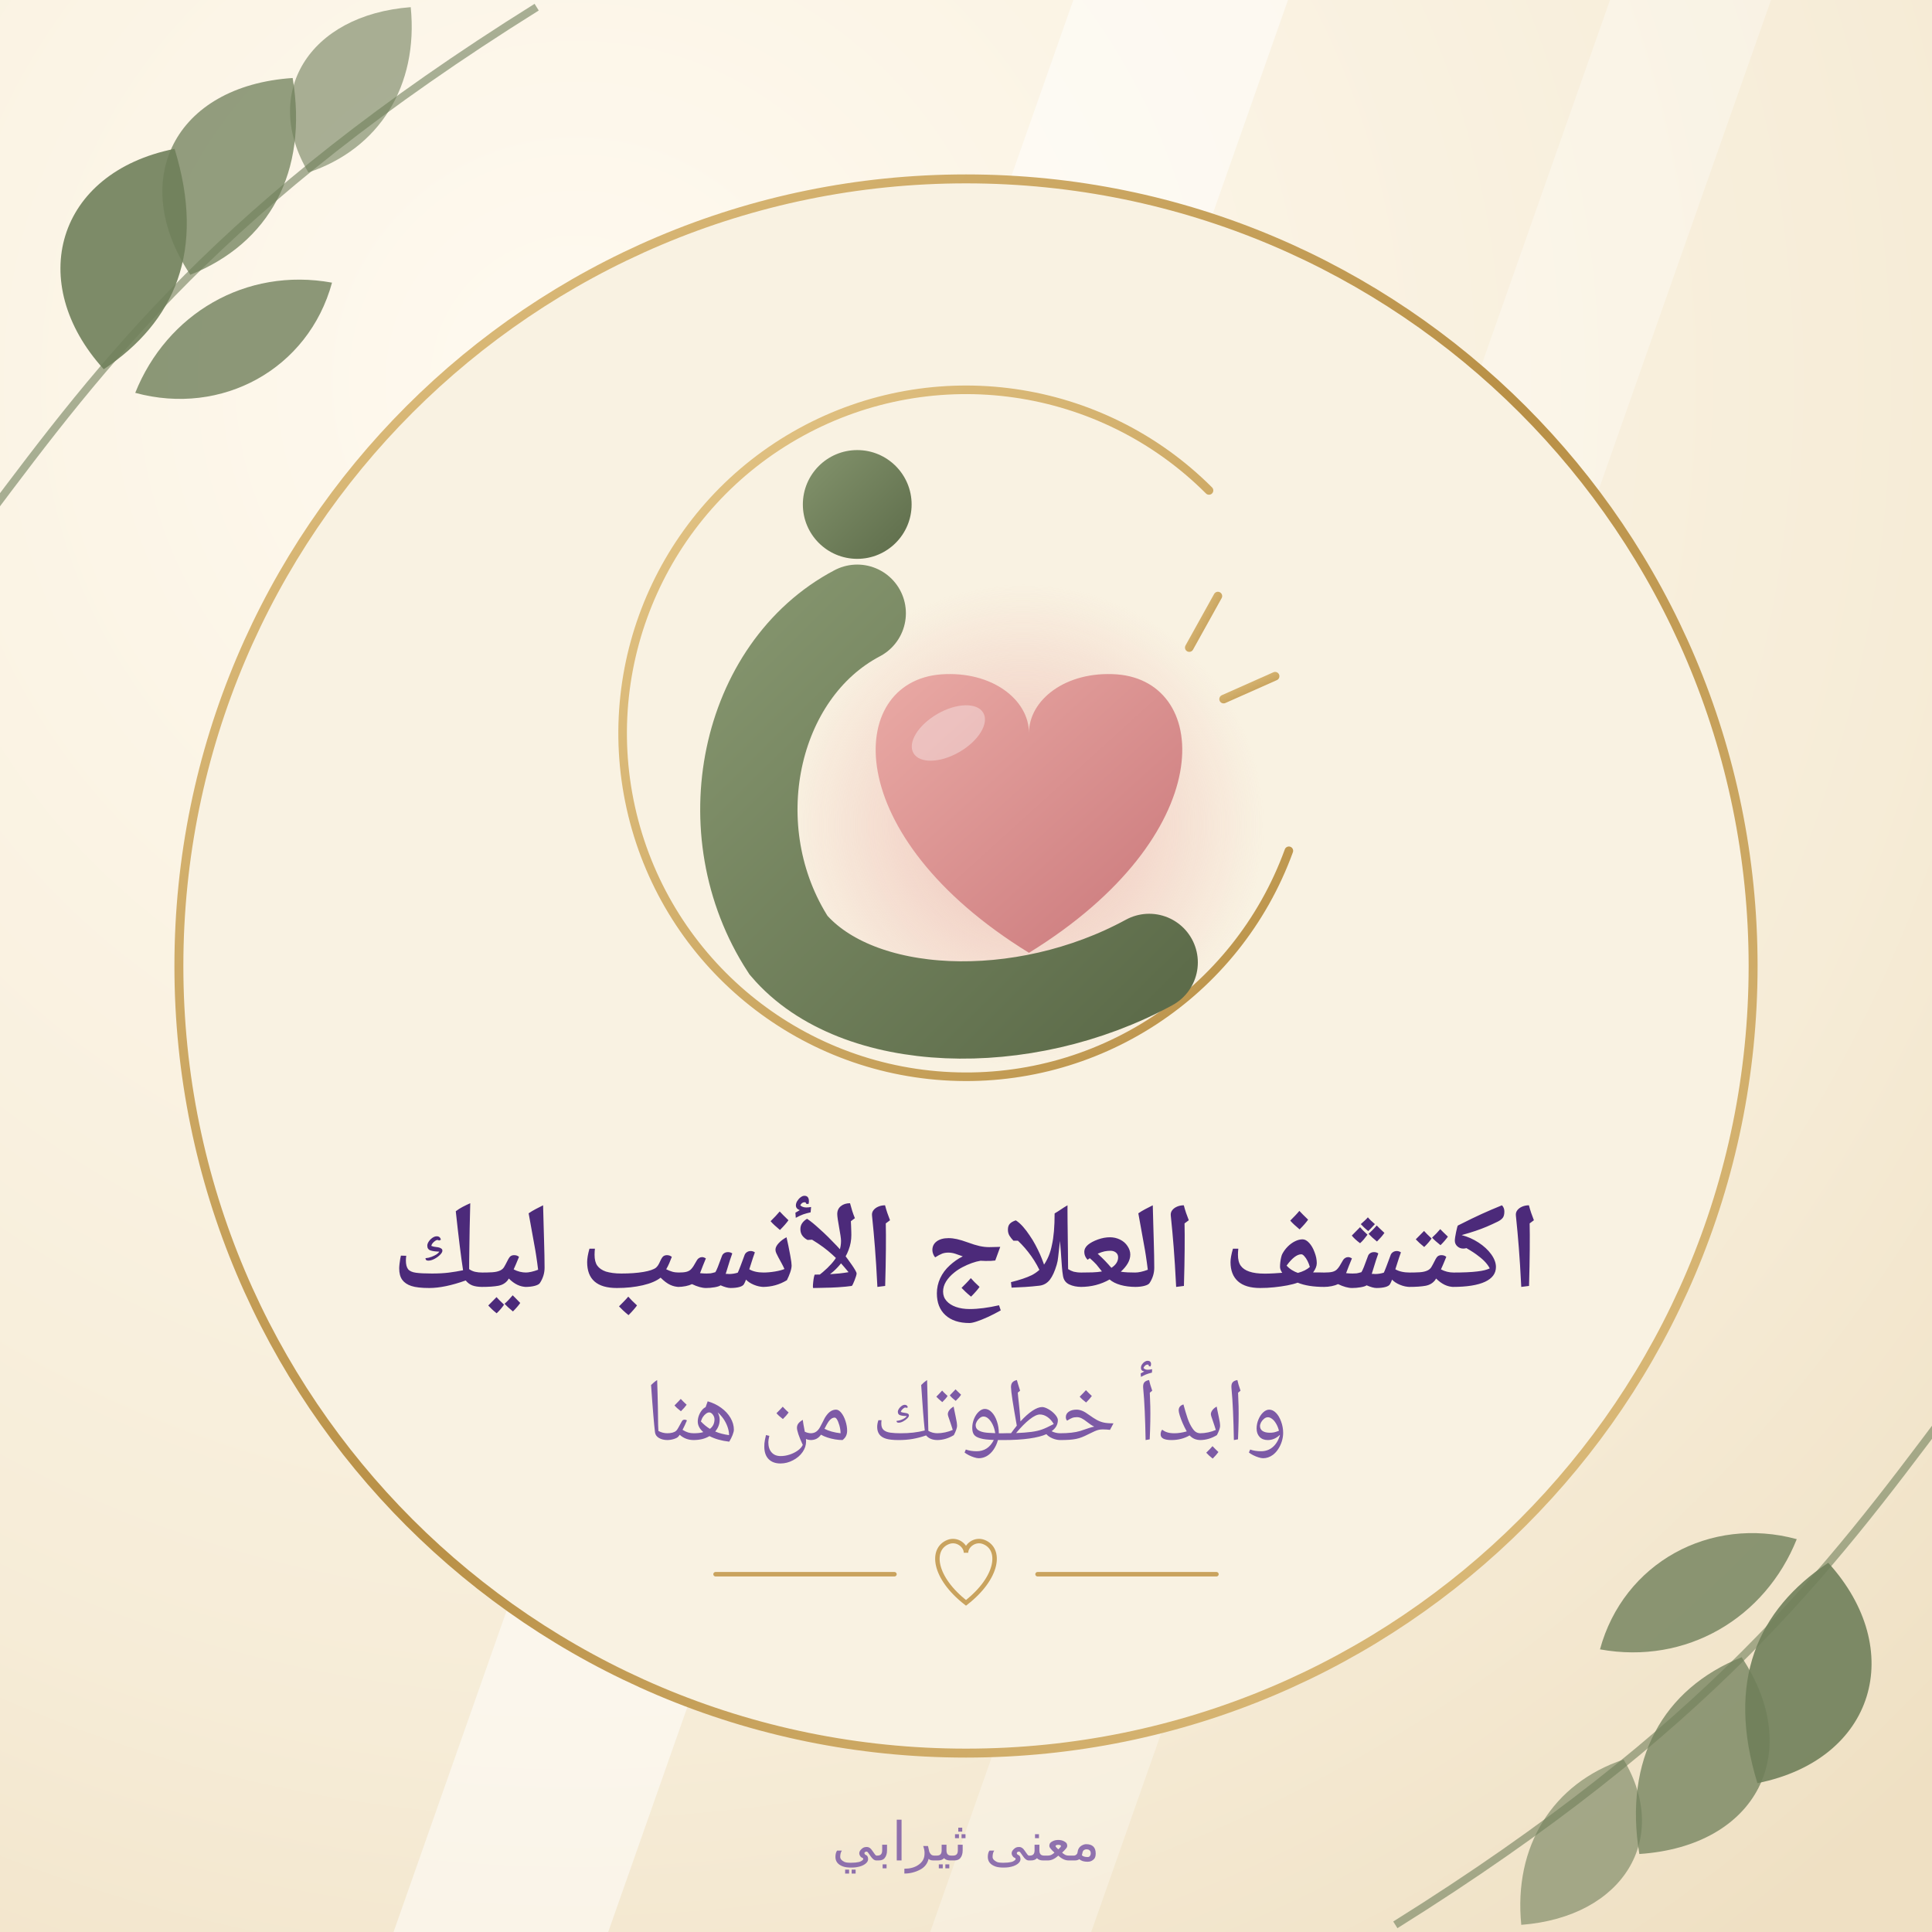
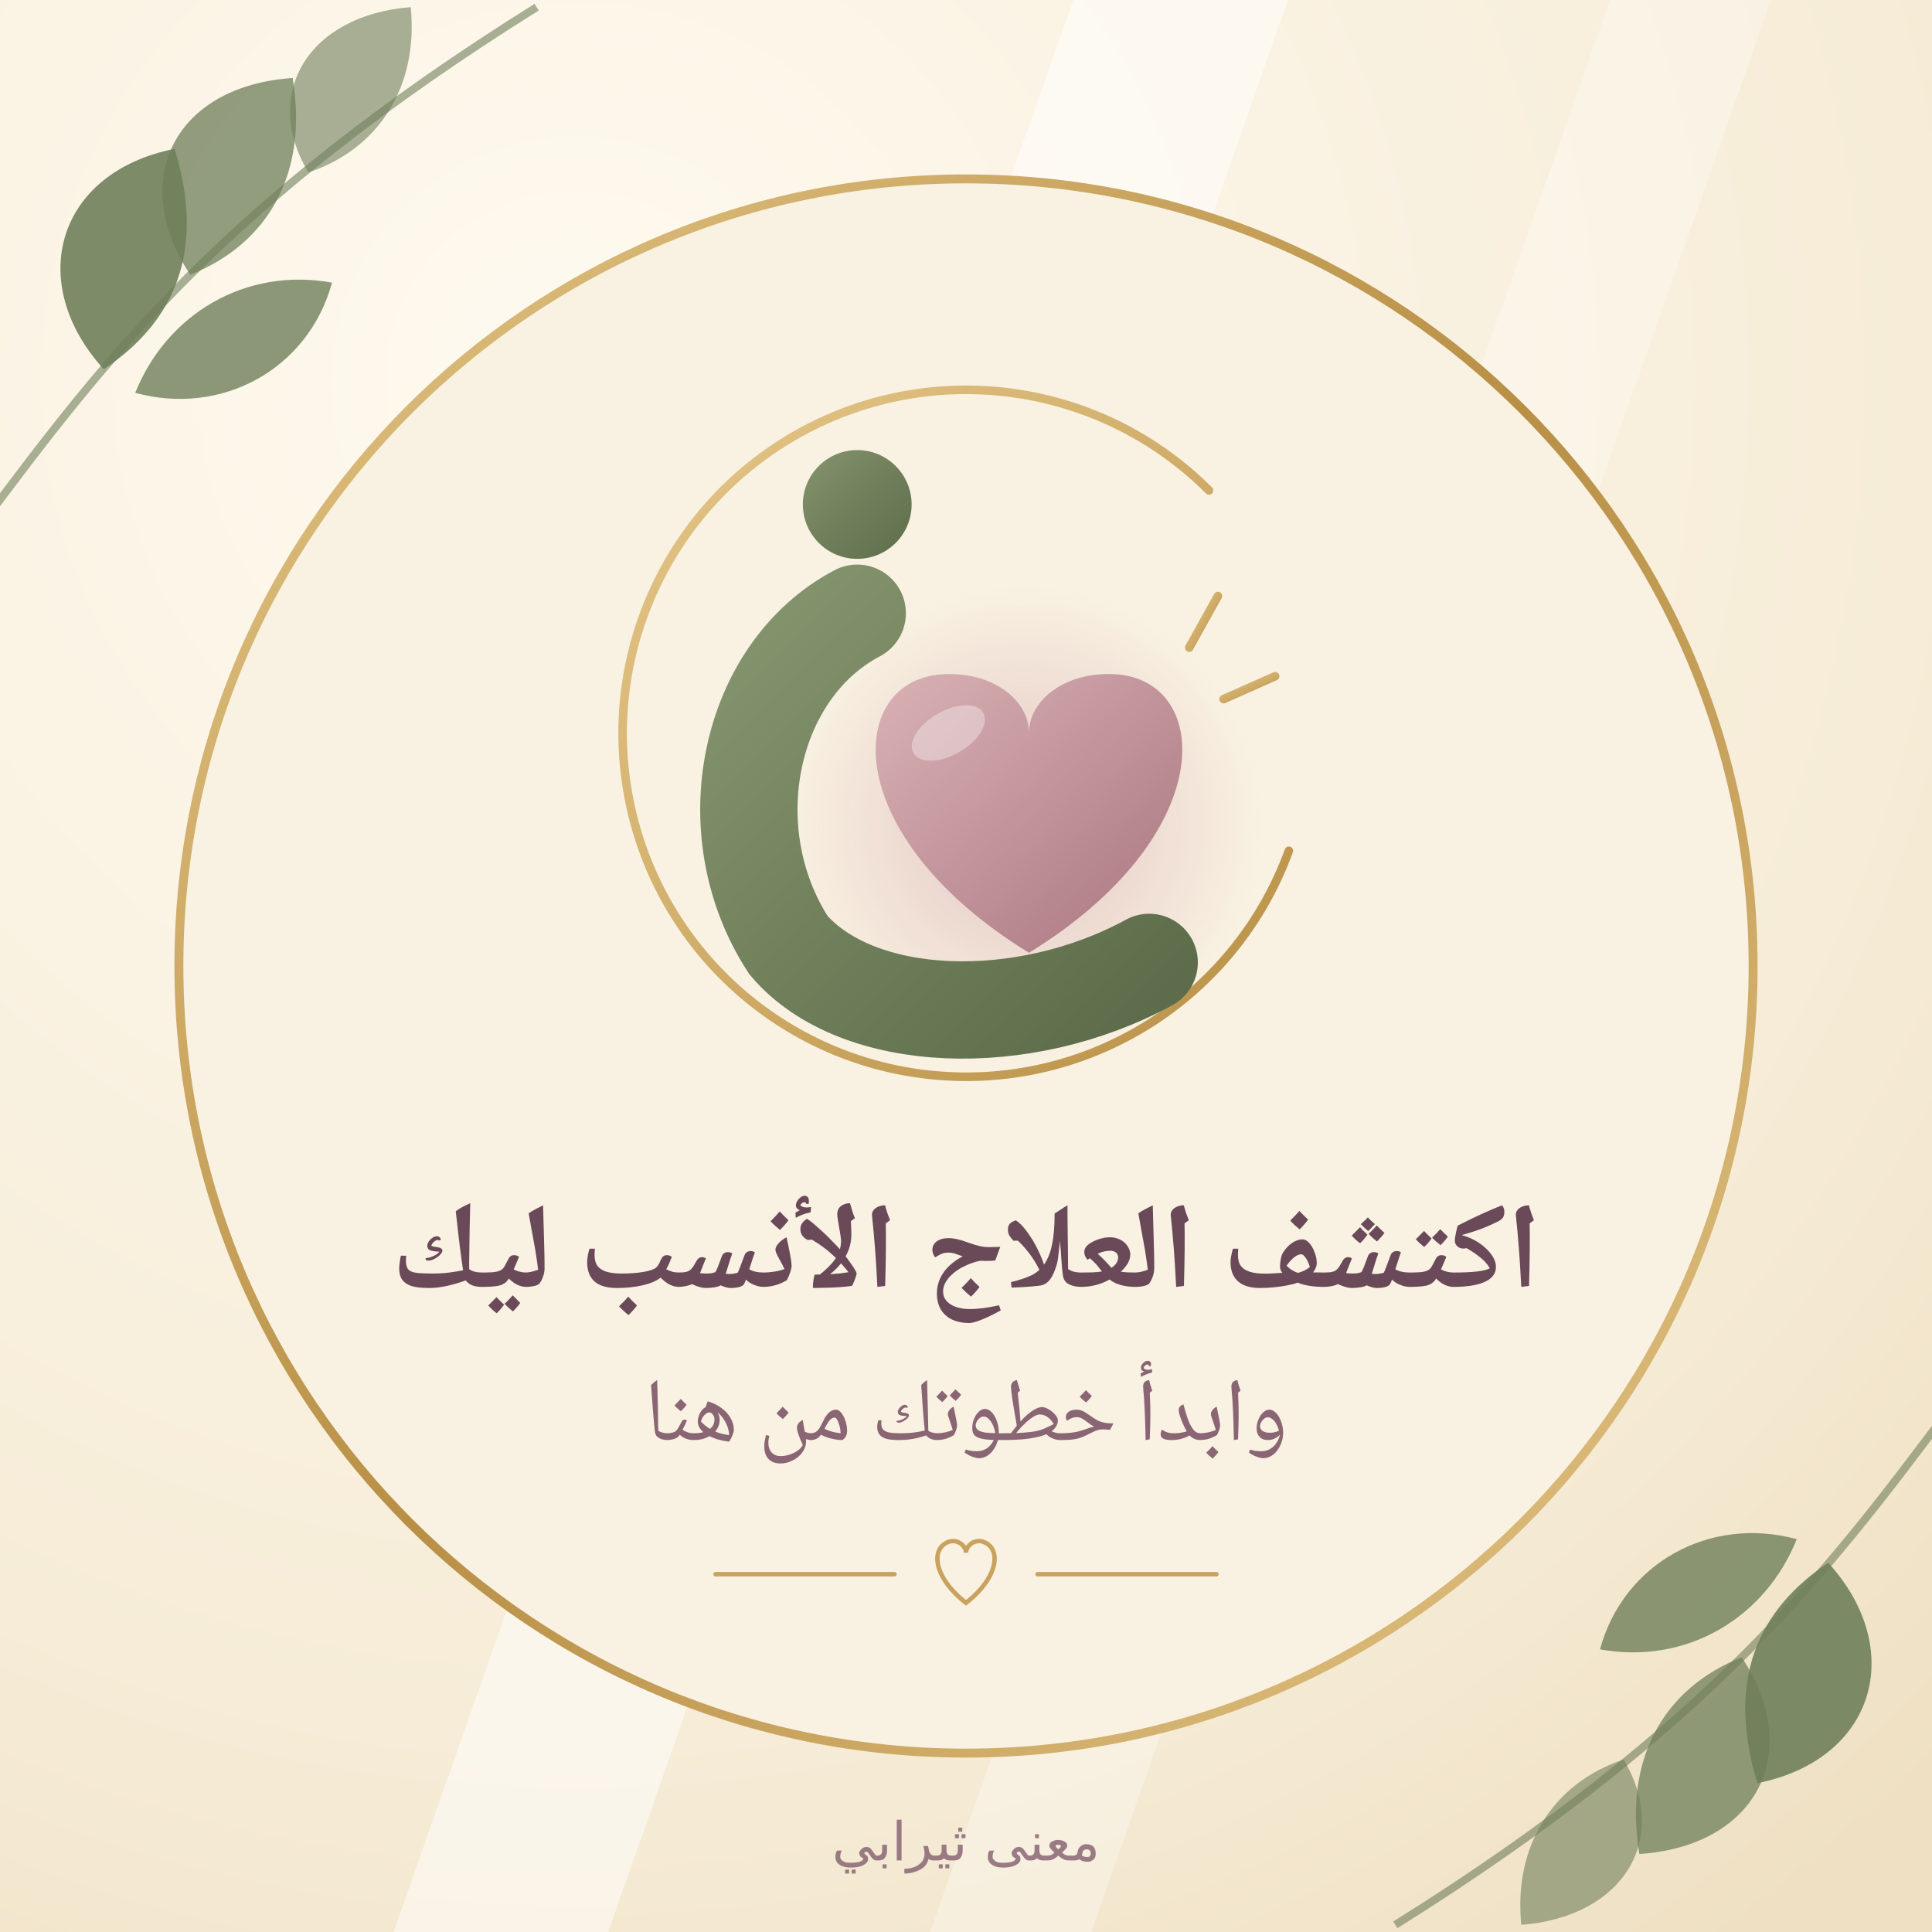
<svg xmlns="http://www.w3.org/2000/svg" viewBox="0 0 1080 1080" width="1080" height="1080" role="img" aria-label="بوستر معنى ثيرابي — اكتشف العلاج الأنسب ليك">
  <defs>
    <radialGradient id="bg" cx=".3" cy=".2" r="1">
      <stop offset="0" stop-color="#fffaf0" />
      <stop offset=".7" stop-color="#f6ecd7" />
      <stop offset="1" stop-color="#efe0c3" />
    </radialGradient>
    <linearGradient id="gold" x1="0" y1="0" x2="1" y2="1">
      <stop offset="0" stop-color="#e6c88a" />
      <stop offset=".5" stop-color="#b88f45" />
      <stop offset="1" stop-color="#e6c88a" />
    </linearGradient>
  </defs>
  <rect width="1080" height="1080" fill="url(#bg)" />
  <g opacity=".5" fill="#fff">
    <path d="M600 0h120l-380 1080h-120z" />
    <path d="M900 0h90l-380 1080h-90z" opacity=".6" />
  </g>
  <circle cx="540" cy="540" r="440" fill="#f9f2e2" stroke="url(#gold)" stroke-width="5" />
  <g transform="translate(-30 -40) scale(2.2)">
    <g fill="#6f7f5a">
      <path d="M40 112 C 20 90 28 62 58 56 C 66 82 58 100 40 112Z" opacity=".9" />
      <path d="M62 88 C 46 64 58 40 88 38 C 92 62 82 80 62 88Z" opacity=".75" />
      <path d="M92 62 C 80 42 92 22 118 20 C 120 40 110 56 92 62Z" opacity=".6" />
      <path d="M48 118 C 70 124 92 112 98 90 C 76 86 56 98 48 118Z" opacity=".8" />
    </g>
    <path d="M10 150 C 40 110 70 70 150 20" fill="none" stroke="#6f7f5a" stroke-width="2" opacity=".6" />
  </g>
  <g transform="translate(1110 1120) rotate(180) scale(2.2)">
    <g fill="#6f7f5a">
      <path d="M40 112 C 20 90 28 62 58 56 C 66 82 58 100 40 112Z" opacity=".9" />
      <path d="M62 88 C 46 64 58 40 88 38 C 92 62 82 80 62 88Z" opacity=".75" />
      <path d="M92 62 C 80 42 92 22 118 20 C 120 40 110 56 92 62Z" opacity=".6" />
      <path d="M48 118 C 70 124 92 112 98 90 C 76 86 56 98 48 118Z" opacity=".8" />
    </g>
    <path d="M10 150 C 40 110 70 70 150 20" fill="none" stroke="#6f7f5a" stroke-width="2" opacity=".6" />
  </g>
  <g transform="translate(300 170) scale(1.6)">
    <defs>
      <linearGradient id="balHg" x1="0" y1="0" x2="1" y2="1">
-         <stop offset="0" stop-color="#eaaaa5" />
-         <stop offset="1" stop-color="#c9777a" />
+         <stop offset="0" stop-color="#d9b2b5" />
+         <stop offset="1" stop-color="#a97580" />
      </linearGradient>
      <linearGradient id="balGg" x1="0" y1="0" x2="1" y2="1">
        <stop offset="0" stop-color="#e6c88a" />
        <stop offset="1" stop-color="#b88f45" />
      </linearGradient>
      <linearGradient id="balOg" x1="0" y1="0" x2="1" y2="1">
        <stop offset="0" stop-color="#84946d" />
        <stop offset="1" stop-color="#5d6c4a" />
      </linearGradient>
      <radialGradient id="balGl">
-         <stop offset="0" stop-color="#eaaaa5" stop-opacity=".7" />
-         <stop offset="1" stop-color="#eaaaa5" stop-opacity="0" />
+         <stop offset="0" stop-color="#d9b2b5" stop-opacity=".7" />
+         <stop offset="1" stop-color="#d9b2b5" stop-opacity="0" />
      </radialGradient>
    </defs>
    <path d="M234.9 65.1 A120 120 0 1 0 262.8 191" fill="none" stroke="url(#balGg)" stroke-width="3" stroke-linecap="round" />
    <circle cx="170" cy="182" r="84" fill="url(#balGl)" />
    <g>
      <circle cx="112" cy="70" r="19" fill="url(#balOg)" />
      <path d="M112 108 C74 128 62 184 88 224 C112 252 170 254 214 230" fill="none" stroke="url(#balOg)" stroke-width="34" stroke-linecap="round" />
    </g>
    <g>
      <g transform="translate(172 178) scale(1.28)">
        <g>
          <path d="M0 38C-52 6-50-36-24-38C-10-39 0-31 0-22C0-31 10-39 24-38C50-36 52 6 0 38Z" fill="url(#balHg)" />
          <ellipse cx="-22" cy="-22" rx="11" ry="6" fill="#fff" opacity=".35" transform="rotate(-30 -22 -22)" />
        </g>
      </g>
    </g>
    <g stroke="url(#balGg)" stroke-width="3" stroke-linecap="round">
      <line x1="228" y1="120" x2="238" y2="102" />
      <line x1="240" y1="138" x2="258" y2="130" />
      <line x1="242" y1="158" x2="262" y2="158" />
    </g>
  </g>
-   <text x="540" y="720" text-anchor="middle" font-family="'IBM Plex Sans Arabic','Noto Naskh Arabic',Tahoma,Arial,sans-serif" font-weight="800" font-size="68" fill="#4c2a7a">اكتشف العلاج الأنسب ليك</text>
-   <text x="540" y="805" text-anchor="middle" font-family="'IBM Plex Sans Arabic','Noto Naskh Arabic',Tahoma,Arial,sans-serif" font-weight="500" font-size="50" fill="#7d5aa6">وابدأ خطوتك من هنا</text>
+   <text x="540" y="720" text-anchor="middle" font-family="'IBM Plex Sans Arabic','Noto Naskh Arabic',Tahoma,Arial,sans-serif" font-weight="800" font-size="68" fill="#6A4A59">اكتشف العلاج الأنسب ليك</text>
+   <text x="540" y="805" text-anchor="middle" font-family="'IBM Plex Sans Arabic','Noto Naskh Arabic',Tahoma,Arial,sans-serif" font-weight="500" font-size="50" fill="#8A6674">وابدأ خطوتك من هنا</text>
  <g stroke="#c9a35e" stroke-width="2.5" fill="none" stroke-linecap="round">
    <line x1="400" y1="880" x2="500" y2="880" />
    <line x1="580" y1="880" x2="680" y2="880" />
    <path d="M540 896C522 882 520 866 530 862 535 860 540 864 540 868 540 864 545 860 550 862 560 866 558 882 540 896Z" />
  </g>
-   <text x="540" y="1040" text-anchor="middle" font-family="'IBM Plex Sans Arabic',Tahoma,Arial,sans-serif" font-size="30" fill="#7d5aa6" opacity=".85">معنى ثيرابي</text>
+   <text x="540" y="1040" text-anchor="middle" font-family="'IBM Plex Sans Arabic',Tahoma,Arial,sans-serif" font-size="30" fill="#8A6674" opacity=".85">معنى ثيرابي</text>
</svg>
